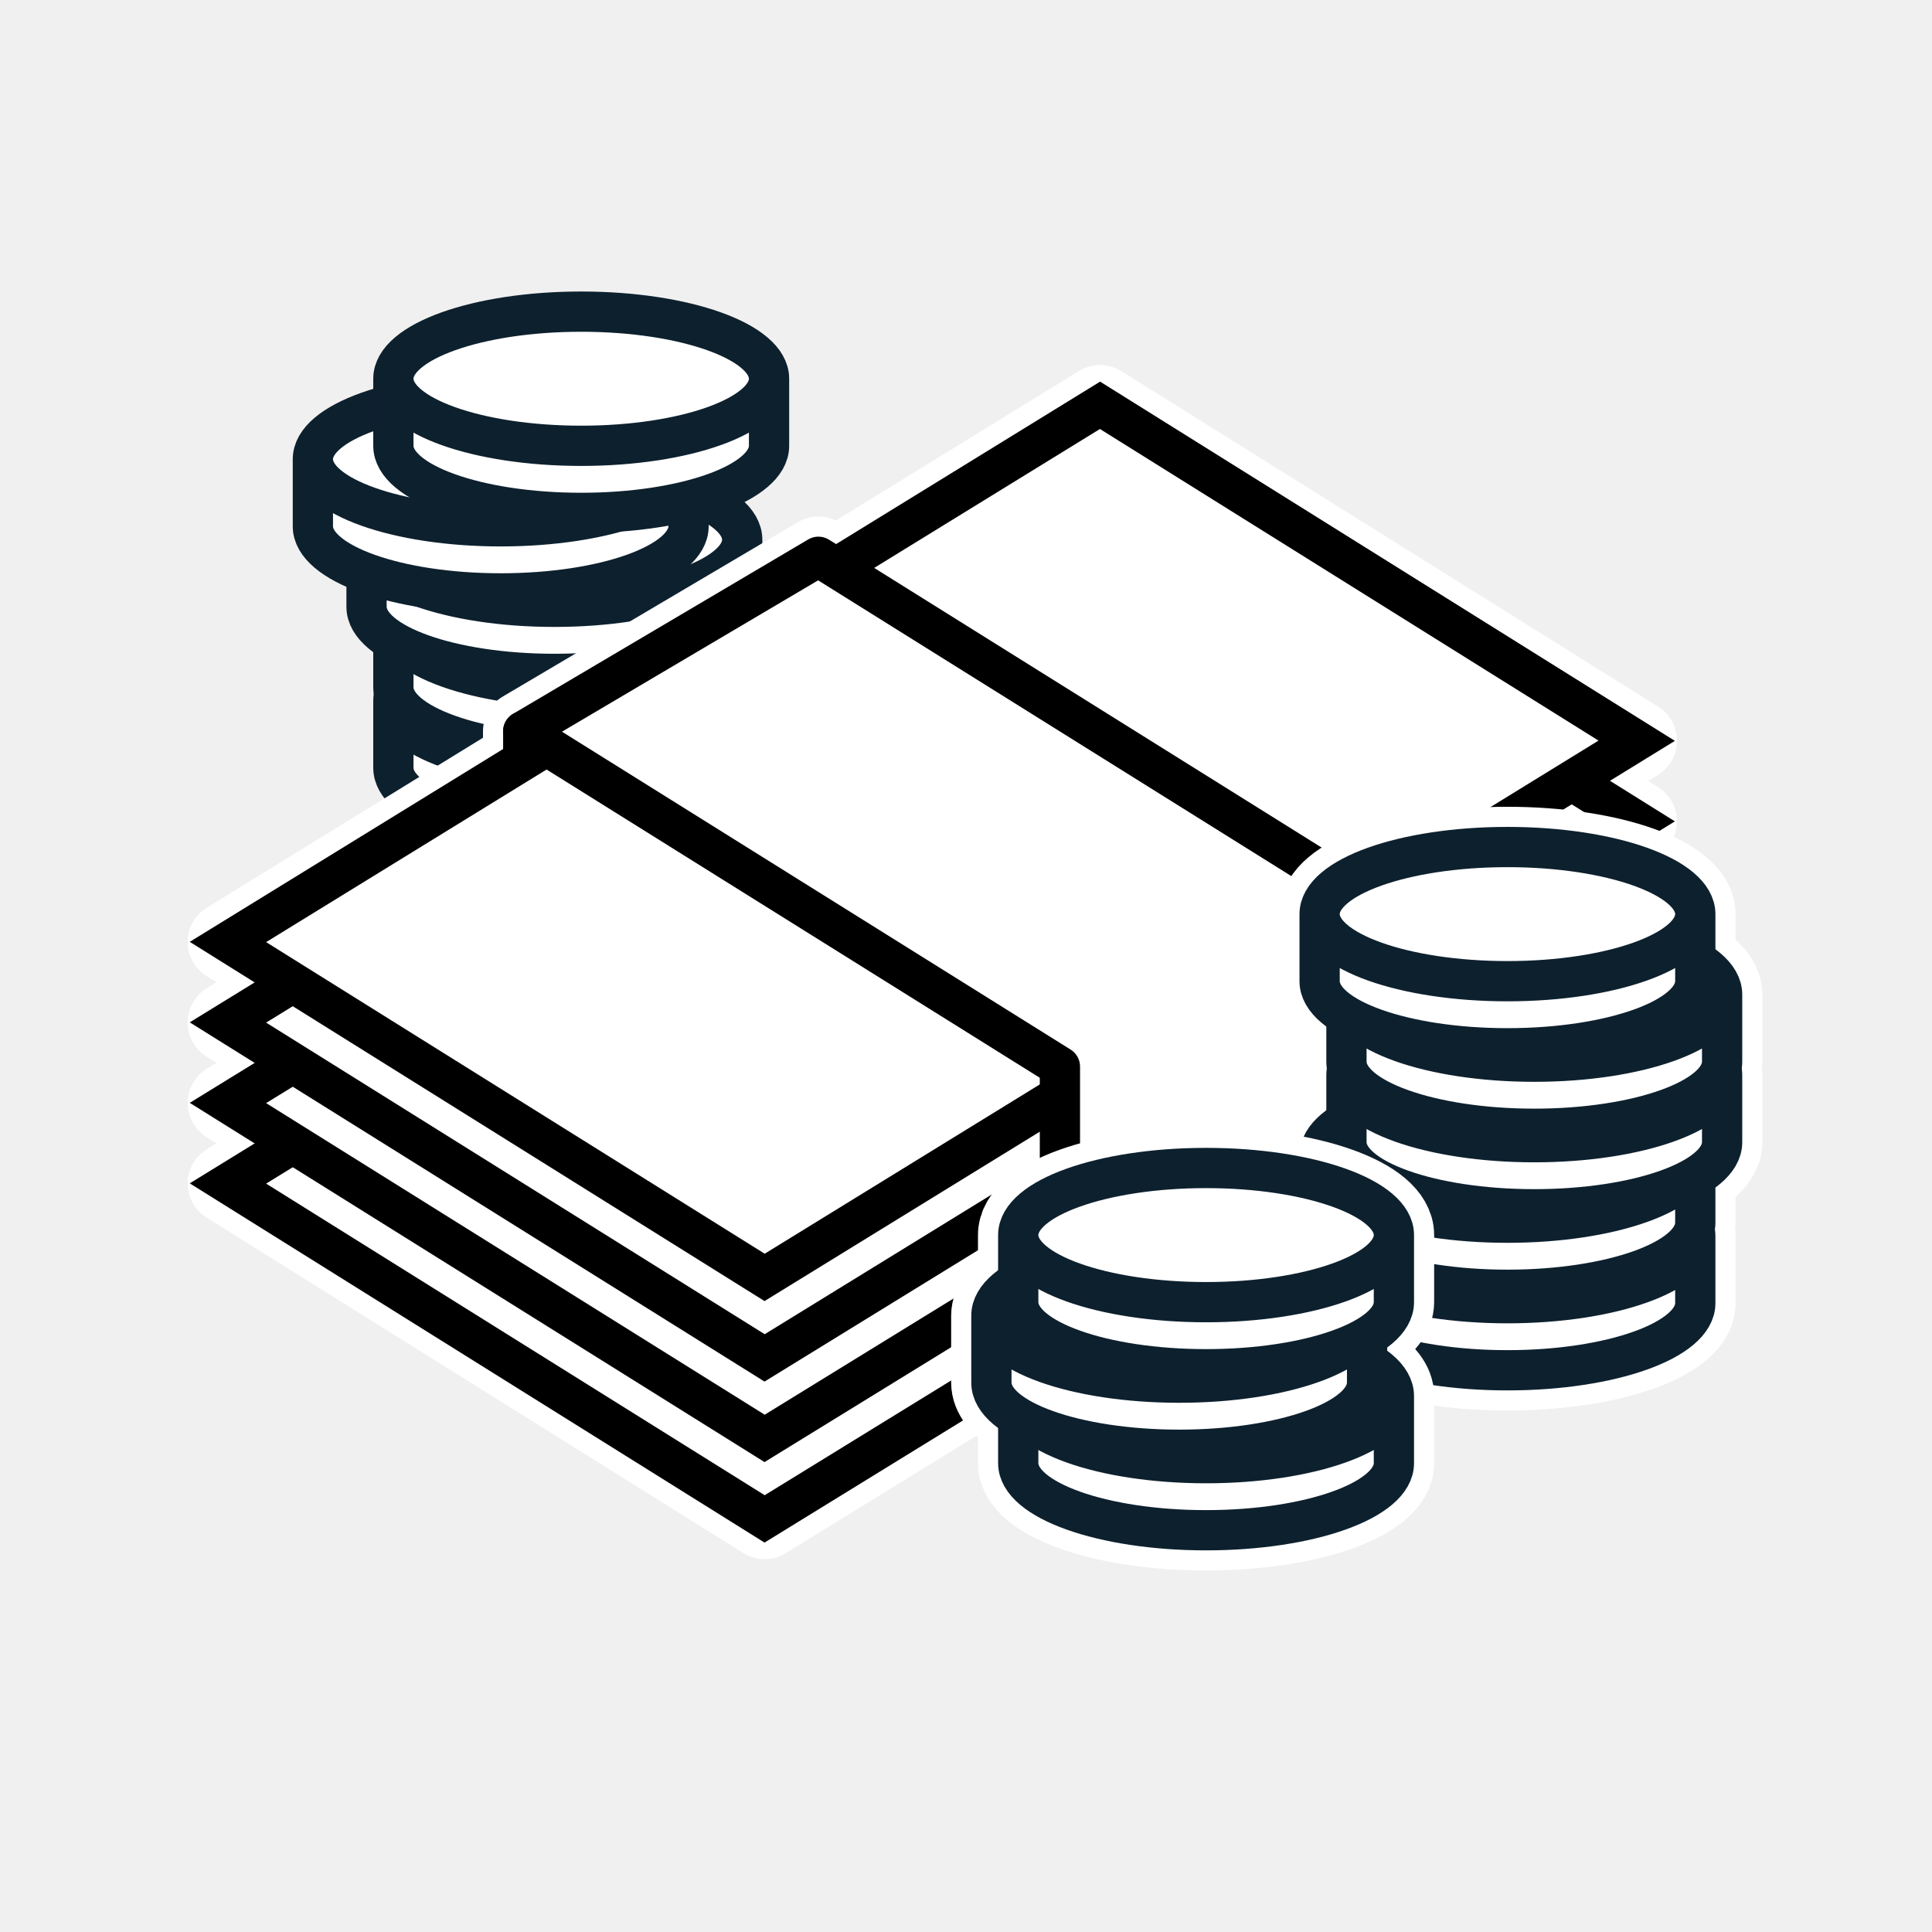
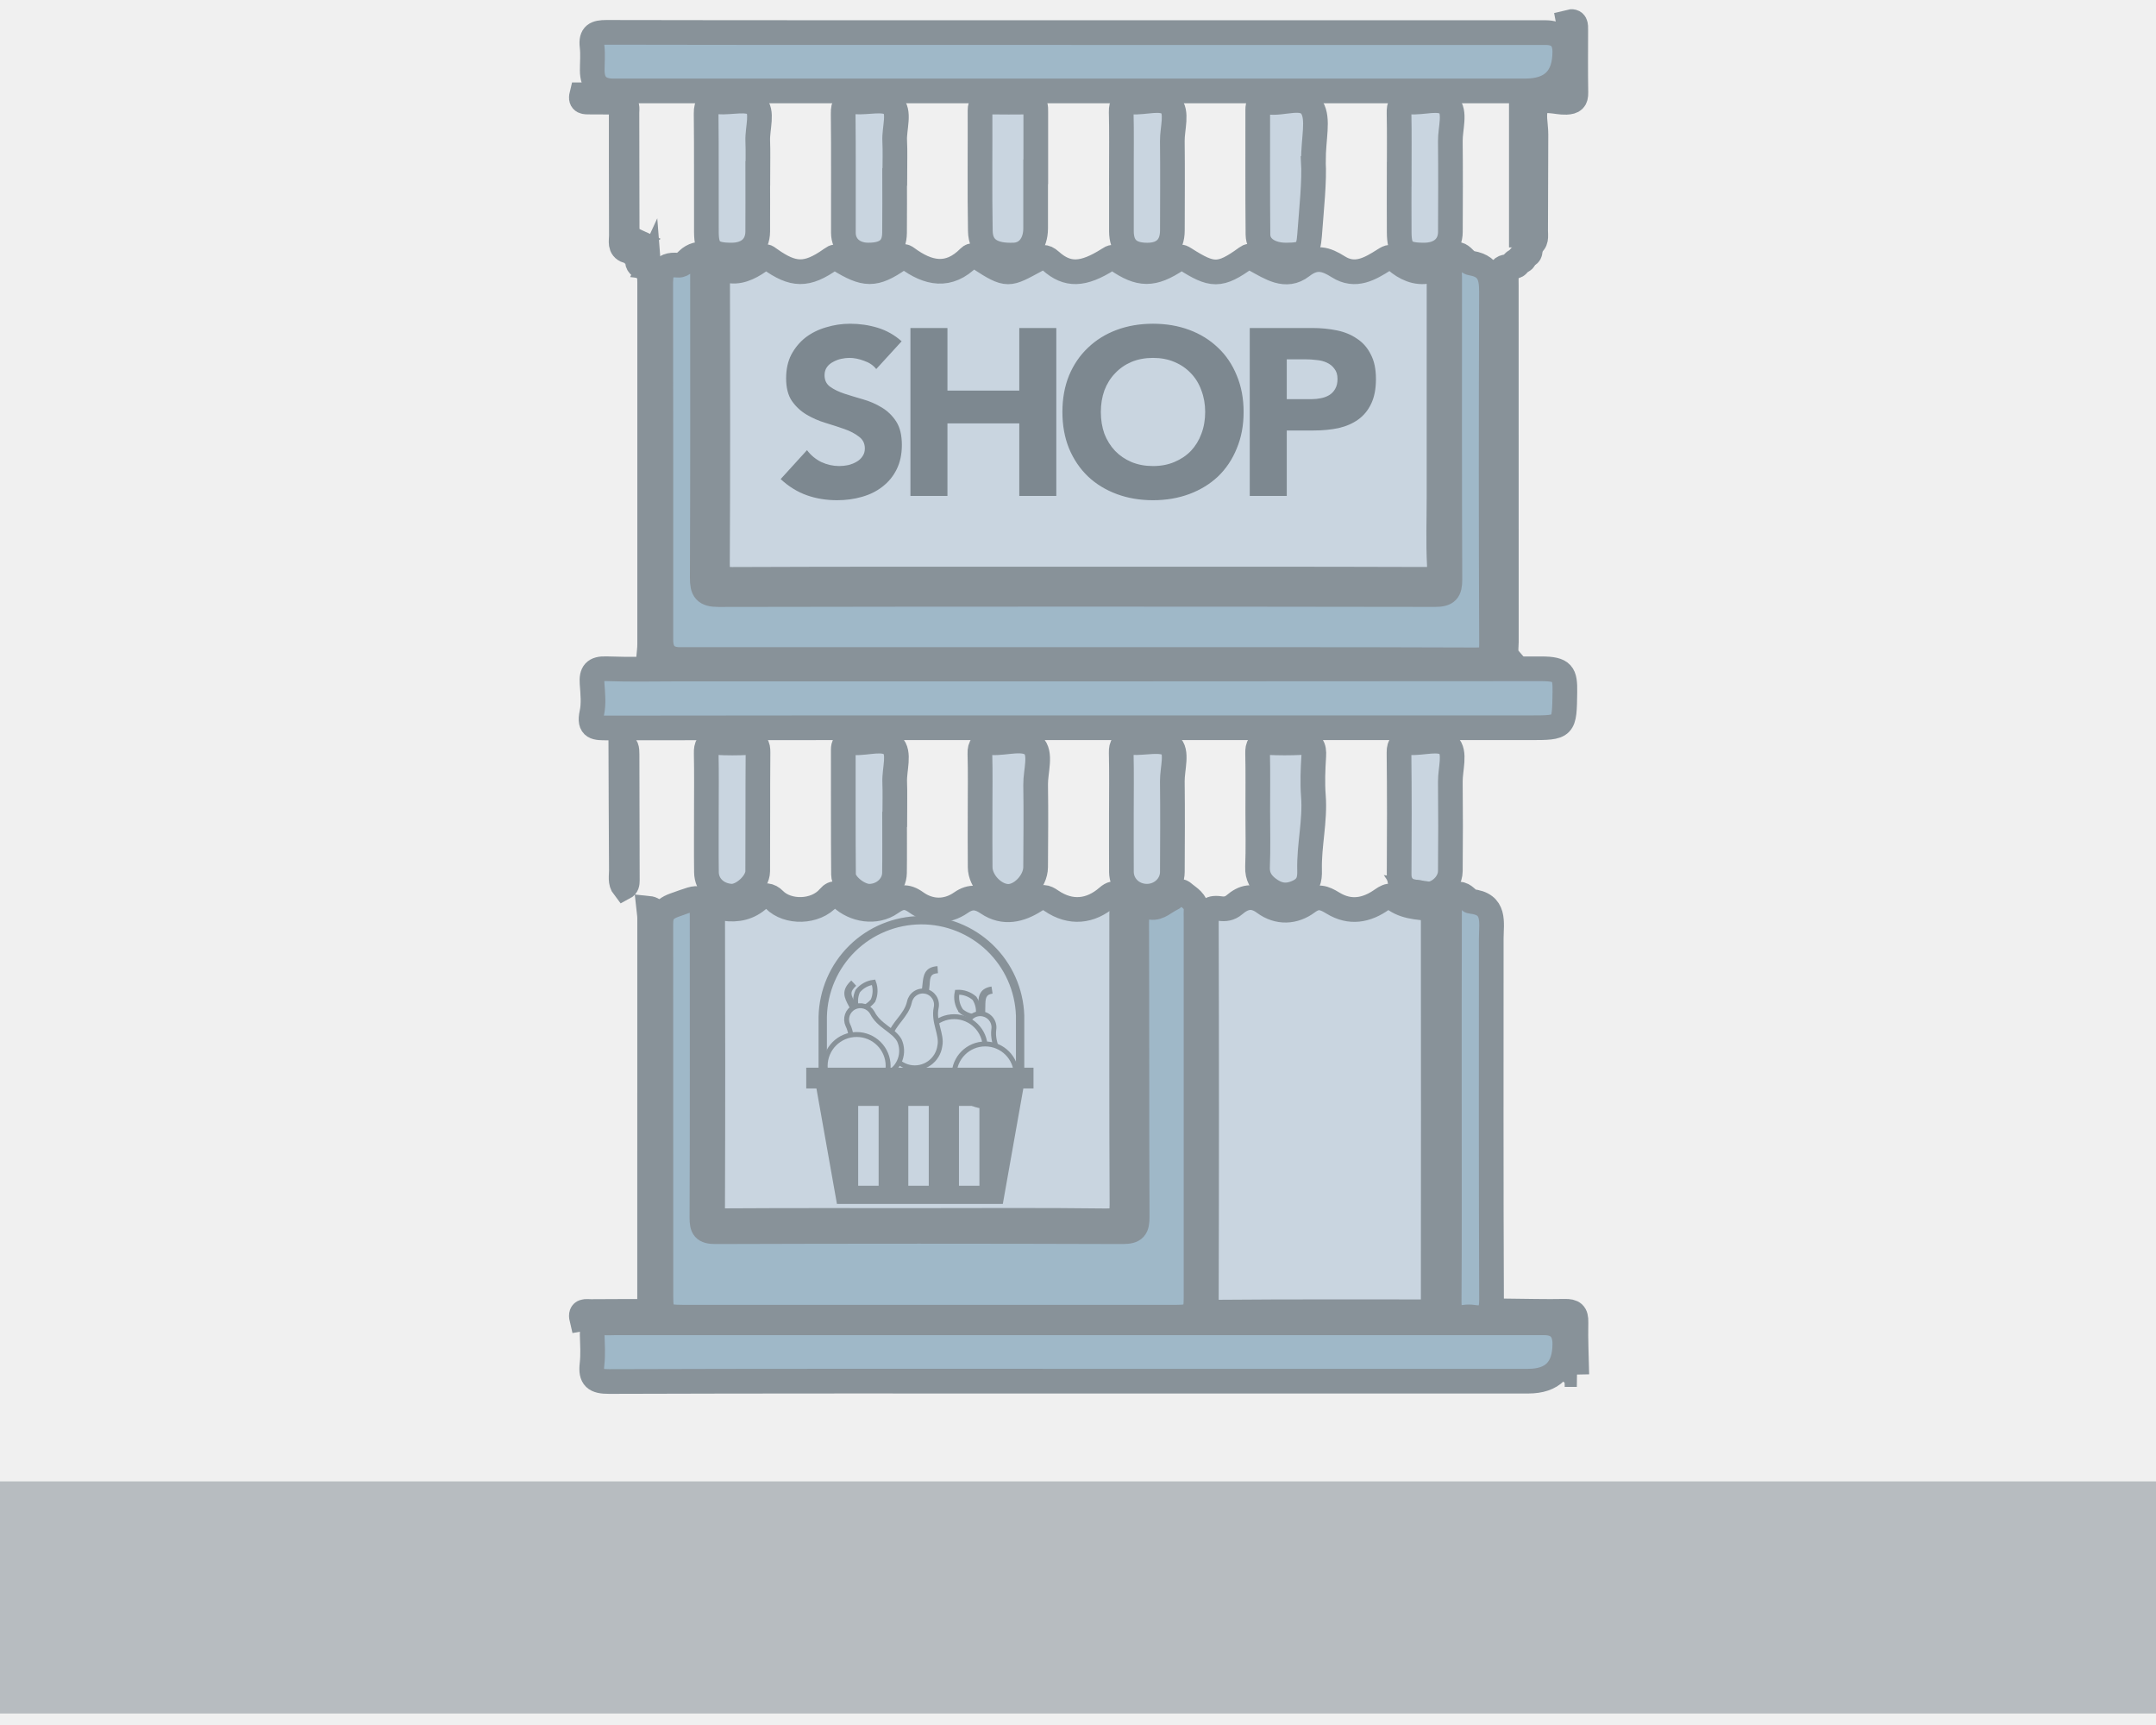
- <svg xmlns="http://www.w3.org/2000/svg" xmlns:xlink="http://www.w3.org/1999/xlink" viewBox="0 0 144 144" version="1.1" id="svg14698">
-   <defs id="coin-and-bill-templates">
-     <path style="fill:#ffffff;stroke:#000000;stroke-width:3px;stroke-linecap:butt;stroke-linejoin:miter;stroke-opacity:1" d="M 4,42 44,67 109,27 69,2 Z" id="bill-template" />
-     <path id="coin-template" style="fill:#ffffff;fill-opacity:1;stroke:#0d202e;stroke-width:3;stroke-linecap:round;stroke-linejoin:round" d="M 30,7 A 14,5 0 0 1 16,12 14,5 0 0 1 2,7 14,5 0 0 1 16,2 14,5 0 0 1 30,7 Z m 0,0 v 5 A 14,5 0 0 1 16,17 14,5 0 0 1 2,12 V 7" />
-   </defs>
-   <g id="coin-stack-3" style="display:inline">
-     <use x="0" y="0" xlink:href="#coin-template" id="use16509" transform="translate(27.31996,45.22776)" />
-     <use x="0" y="0" xlink:href="#coin-template" id="use16511" transform="translate(27.31996,39.22776)" />
-     <use x="0" y="0" xlink:href="#coin-template" id="use16513" transform="translate(25.31996,33.22776)" />
-     <use x="0" y="0" xlink:href="#coin-template" id="use16515" transform="translate(21.31996,27.22776)" />
-     <use x="0" y="0" xlink:href="#coin-template" id="use16517" transform="translate(27.31996,21.22776)" />
-   </g>
-   <g id="bill-stack">
-     <path id="bill-stack-buffer" style="fill:#ffffff;stroke:#ffffff;stroke-width:6;stroke-linecap:round;stroke-linejoin:round;stroke-opacity:1;stroke-dasharray:none" d="M 81.99 30.209 L 62.311 42.318 L 61 41.5 L 39 54.5 L 40.744 55.59 L 40.209 55.92 L 39 54.5 L 39 56.664 L 16.99 70.209 L 21.828 73.232 L 16.99 76.209 L 21.828 79.232 L 16.99 82.209 L 21.828 85.232 L 16.99 88.209 L 56.99 113.209 L 77.52 100.574 L 79 101.5 L 77.975 100.295 L 79 99.664 L 79 101.5 L 101 88.5 L 101 86.127 L 121.99 73.209 L 117.152 70.186 L 121.99 67.209 L 117.152 64.186 L 121.99 61.209 L 117.152 58.186 L 121.99 55.209 L 81.99 30.209 z " />
-     <path style="fill:#ffffff;stroke:#000000;stroke-width:3px;stroke-linecap:round;stroke-linejoin:miter;stroke-opacity:1" d="m 39,54.5 v 22 l 40,25" id="bill-stack-wrapper-back" />
-     <use x="0" y="0" xlink:href="#bill-template" id="use16402" transform="translate(12.9894,46.20957)" />
-     <use x="0" y="0" xlink:href="#bill-template" id="use16404" transform="translate(12.9894,40.20957)" />
-     <use x="0" y="0" xlink:href="#bill-template" id="use16406" transform="translate(12.9894,34.20957)" />
-     <use x="0" y="0" xlink:href="#bill-template" id="use16408" transform="translate(12.9894,28.20957)" />
-     <path style="fill:#ffffff;stroke:#000000;stroke-width:3px;stroke-linecap:butt;stroke-linejoin:round;stroke-opacity:1" d="m 39,54.5 40,25 v 22 l 22,-13 v -22 l -40,-25 z" id="bill-stack-wrapper-front" />
-   </g>
-   <g id="coin-stack-2" style="display:inline">
-     <path id="coin-stack-2-buffer" style="display:inline;fill:#ffffff;fill-opacity:1;stroke:#ffffff;stroke-width:6;stroke-linecap:round;stroke-linejoin:round;stroke-dasharray:none;stroke-opacity:1" d="m 112.357,63.133 a 14,5 0 0 0 -14,5 v 5 a 14,5 0 0 0 2,2.566 v 3.434 a 14,5 0 0 0 0.092,0.5 14,5 0 0 0 -0.092,0.5 v 3.434 a 14,5 0 0 0 -2,2.566 v 5 a 14,5 0 0 0 0.092,0.5 14,5 0 0 0 -0.092,0.5 v 5 a 14,5 0 0 0 14,5 14,5 0 0 0 14,-5 v -5 a 14,5 0 0 0 -0.086,-0.541 14,5 0 0 0 0.086,-0.459 v -3.434 a 14,5 0 0 0 2,-2.566 v -5 a 14,5 0 0 0 -0.086,-0.541 14,5 0 0 0 0.086,-0.459 v -5 a 14,5 0 0 0 -2,-2.574 v -3.426 a 14,5 0 0 0 -14,-5 z" />
-     <use x="0" y="0" xlink:href="#coin-template" id="use16362-3-6" transform="translate(96.35661,85.13252)" />
-     <use x="0" y="0" xlink:href="#coin-template" id="use16462" transform="translate(96.35661,79.13252)" />
-     <use x="0" y="0" xlink:href="#coin-template" id="use16464" transform="translate(98.35661,73.13252)" />
-     <use x="0" y="0" xlink:href="#coin-template" id="use16466" transform="translate(98.35661,67.13252)" />
-     <use x="0" y="0" xlink:href="#coin-template" id="use16477" transform="translate(96.35661,61.13252)" />
-   </g>
-   <g id="coin-stack-1" style="display:inline">
-     <path id="coin-stack-1-buffer" style="display:inline;fill:#ffffff;fill-opacity:1;stroke:#ffffff;stroke-width:6;stroke-linecap:round;stroke-linejoin:round;stroke-dasharray:none;stroke-opacity:1" d="m 89.893,87.055 a 14,5 0 0 0 -14,5 v 3.434 a 14,5 0 0 0 -2,2.566 v 5 a 14,5 0 0 0 2,2.566 v 3.434 a 14,5 0 0 0 14,5 14,5 0 0 0 14,-5 v -5 a 14,5 0 0 0 -2,-2.576 v -1.857 a 14,5 0 0 0 2,-2.566 v -5 a 14,5 0 0 0 -14,-5 z" />
-     <use x="0" y="0" xlink:href="#coin-template" id="use16362-3" transform="translate(73.89337,97.05547)" />
-     <use x="0" y="0" xlink:href="#coin-template" id="use16423" transform="translate(71.89337,91.05547)" />
-     <use x="0" y="0" xlink:href="#coin-template" id="use16425" transform="translate(73.89337,85.05547)" />
+ <svg xmlns="http://www.w3.org/2000/svg" width="100" height="80" viewBox="0 0 100 80" fill="none">
+   <g opacity="0.5">
+     <path opacity="0.5" d="M100 68.703H0L0 79.467H100V68.703Z" fill="#091f2f" />
+     <g opacity="0.9">
+       <path d="M30.086 42.125C30.438 42.161 30.399 42.426 30.399 42.664C30.399 48.552 30.399 54.438 30.397 60.325C30.397 60.529 30.471 60.792 30.13 60.816C30.131 54.737 30.133 48.657 30.132 42.579C30.132 42.427 30.102 42.277 30.086 42.125Z" fill="#3c7297" stroke="#091f2f" stroke-width="1.145" />
+       <path d="M69.983 30.534C69.818 30.562 69.665 30.558 69.64 30.346C69.623 30.194 69.623 30.04 69.623 29.885C69.623 24.266 69.62 18.648 69.631 13.028C69.631 12.777 69.438 12.355 69.983 12.368C69.835 12.631 69.865 12.92 69.865 13.204C69.865 18.727 69.864 24.251 69.868 29.774C69.868 30.029 69.793 30.303 69.982 30.533L69.983 30.534Z" fill="#3c7297" stroke="#091f2f" stroke-width="1.145" />
+       <path d="M30.08 12.37C30.537 12.422 30.393 12.78 30.394 13.032C30.403 15.378 30.399 17.725 30.399 20.072C30.399 23.339 30.402 26.607 30.394 29.874C30.394 30.125 30.541 30.485 30.08 30.534C30.099 30.316 30.133 30.1 30.133 29.882C30.136 24.284 30.136 18.687 30.133 13.088C30.133 12.848 30.099 12.608 30.081 12.368L30.08 12.37Z" fill="#3c7297" stroke="#091f2f" stroke-width="1.145" />
+       <path d="M70.974 11.376C70.97 9.255 70.974 7.132 70.955 5.011C70.951 4.573 71.135 4.459 71.543 4.451C72.815 4.426 72.827 4.412 72.81 3.112C72.801 2.415 72.89 1.713 72.751 1.021C73.109 0.926 73.087 1.173 73.087 1.398C73.087 2.361 73.075 3.325 73.093 4.288C73.1 4.63 72.983 4.729 72.644 4.745C72.182 4.767 71.562 4.494 71.298 4.887C71.084 5.206 71.243 5.778 71.24 6.237C71.235 7.726 71.234 9.214 71.226 10.703C71.226 10.954 71.296 11.242 70.975 11.376H70.974Z" fill="#3c7297" stroke="#091f2f" stroke-width="1.145" />
+       <path d="M28.815 4.739C29.15 4.771 29.079 5.029 29.079 5.234C29.085 7.37 29.087 9.504 29.09 11.64C28.717 11.505 28.823 11.179 28.821 10.915C28.812 8.856 28.816 6.797 28.815 4.739Z" fill="#3c7297" stroke="#091f2f" stroke-width="1.145" />
+       <path d="M28.796 34.468C29.078 34.532 29.084 34.746 29.084 34.978C29.085 36.931 29.092 38.882 29.097 40.834C29.097 40.97 29.081 41.096 28.943 41.168C28.747 40.918 28.824 40.624 28.821 40.35C28.807 38.389 28.803 36.429 28.795 34.469L28.796 34.468Z" fill="#3c7297" stroke="#091f2f" stroke-width="1.145" />
+       <path d="M73.137 63.748C72.827 63.74 72.814 63.525 72.815 63.293C72.818 62.792 72.785 62.288 72.823 61.791C72.864 61.264 72.71 61.035 72.142 61.082C71.581 61.13 71.011 61.093 70.445 61.093C70.206 61.093 69.947 61.13 69.887 60.796C70.782 60.805 71.679 60.833 72.575 60.814C72.969 60.806 73.108 60.911 73.097 61.325C73.078 62.132 73.12 62.94 73.136 63.748H73.137Z" fill="#3c7297" stroke="#091f2f" stroke-width="1.145" />
+       <path d="M30.129 60.817C30.1 61.211 29.795 61.077 29.584 61.089C28.719 61.139 27.847 61.007 26.984 61.163C26.884 60.743 27.195 60.827 27.413 60.825C28.318 60.817 29.224 60.819 30.129 60.817Z" fill="#3c7297" stroke="#091f2f" stroke-width="1.145" />
+       <path d="M26.984 4.396C27.434 4.518 27.894 4.427 28.348 4.46C28.547 4.474 28.819 4.379 28.814 4.739C28.331 4.737 27.849 4.734 27.367 4.733C27.141 4.733 26.896 4.754 26.983 4.396H26.984Z" fill="#3c7297" stroke="#091f2f" stroke-width="1.145" />
+       <path d="M70.115 12.368C70.167 12.207 70.219 12.046 70.446 12.107C70.449 12.338 70.291 12.363 70.115 12.368Z" fill="#3c7297" stroke="#091f2f" stroke-width="1.145" />
+       <path d="M29.555 12.106C29.762 12.081 29.862 12.215 29.95 12.368C29.732 12.412 29.592 12.338 29.555 12.106Z" fill="#3c7297" stroke="#091f2f" stroke-width="1.145" />
+       <path d="M70.448 12.105C70.439 11.918 70.526 11.83 70.714 11.848C70.737 12.049 70.651 12.14 70.448 12.105Z" fill="#3c7297" stroke="#091f2f" stroke-width="1.145" />
+       <path d="M70.716 11.844C70.673 11.634 70.829 11.575 70.972 11.508C70.987 11.695 70.972 11.863 70.716 11.844Z" fill="#3c7297" stroke="#091f2f" stroke-width="1.145" />
+       <path d="M50.008 26.856C44.656 26.856 39.306 26.847 33.955 26.87C33.403 26.872 33.275 26.727 33.277 26.184C33.301 21.861 33.294 17.538 33.285 13.214C33.285 12.761 33.293 12.502 33.905 12.569C34.426 12.626 34.938 12.328 35.362 12.006C35.54 11.871 35.505 11.866 35.71 12.012C36.789 12.78 37.416 12.814 38.547 12.01C38.768 11.853 38.723 11.92 38.892 12.024C40.113 12.776 40.568 12.812 41.73 11.999C41.889 11.888 41.915 11.849 42.076 11.967C43.039 12.678 44.002 12.901 44.954 11.931C45.08 11.803 45.235 11.854 45.408 11.967C46.756 12.85 46.768 12.758 48.052 12.069C48.322 11.924 48.455 11.853 48.73 12.098C49.505 12.793 50.227 12.771 51.401 12.028C51.611 11.896 51.599 11.903 51.802 12.043C52.86 12.771 53.474 12.789 54.601 12.037C54.757 11.933 54.718 11.849 54.952 11.998C56.214 12.801 56.571 12.847 57.809 11.945C58.065 11.758 58.099 11.979 58.219 12.044C58.909 12.415 59.639 12.934 60.385 12.353C61.024 11.854 61.504 12.014 62.074 12.374C62.864 12.874 63.55 12.461 64.204 12.047C64.433 11.903 64.509 11.871 64.745 12.078C65.158 12.441 65.692 12.696 66.263 12.573C66.817 12.454 66.746 12.773 66.746 13.104C66.744 16.418 66.745 19.732 66.745 23.045C66.745 24.099 66.705 25.155 66.761 26.205C66.791 26.788 66.581 26.87 66.063 26.867C60.713 26.849 55.361 26.855 50.011 26.855L50.008 26.856Z" fill="#98b3cb" stroke="#091f2f" stroke-width="1.145" />
+       <path d="M42.532 56.602C39.571 56.602 36.608 56.593 33.646 56.612C33.191 56.615 33.051 56.498 33.053 56.031C33.07 51.573 33.067 47.117 33.055 42.66C33.055 42.248 33.125 42.064 33.59 42.132C34.19 42.221 34.749 42.107 35.224 41.664C35.43 41.471 35.703 41.507 35.915 41.725C36.527 42.35 37.825 42.34 38.448 41.614C38.706 41.313 38.853 41.482 39.015 41.634C39.619 42.202 40.621 42.379 41.332 41.876C41.731 41.594 42.032 41.518 42.492 41.847C43.135 42.309 43.907 42.326 44.573 41.862C45.033 41.54 45.402 41.614 45.805 41.888C46.566 42.404 47.334 42.196 48 41.77C48.339 41.552 48.483 41.58 48.765 41.774C49.658 42.384 50.583 42.285 51.366 41.601C51.774 41.245 51.878 41.597 51.986 41.833C52.063 41.999 52.026 42.221 52.026 42.417C52.027 46.896 52.017 51.376 52.039 55.854C52.042 56.44 51.906 56.626 51.286 56.618C48.368 56.581 45.45 56.602 42.532 56.602Z" fill="#98b3cb" stroke="#091f2f" stroke-width="1.145" />
+       <path d="M66.418 60.836C63.129 60.836 59.839 60.824 56.551 60.852C56.039 60.855 55.952 60.701 55.953 60.229C55.97 54.414 55.97 48.601 55.953 42.786C55.952 42.294 56.045 42.058 56.586 42.136C56.811 42.169 57.038 42.146 57.252 41.962C57.672 41.602 58.106 41.476 58.64 41.873C59.279 42.346 60.033 42.311 60.651 41.848C61.114 41.501 61.434 41.644 61.822 41.881C62.621 42.371 63.389 42.224 64.109 41.71C64.244 41.613 64.443 41.513 64.504 41.569C65.055 42.067 65.738 42.084 66.414 42.14C66.438 42.332 66.481 42.525 66.481 42.719C66.485 48.588 66.485 54.455 66.481 60.324C66.481 60.494 66.438 60.664 66.414 60.836H66.418Z" fill="#98b3cb" stroke="#091f2f" stroke-width="1.145" />
+       <path d="M49.968 30.587C43.825 30.587 37.683 30.587 31.54 30.587C30.949 30.587 30.654 30.287 30.653 29.688C30.653 24.221 30.657 18.756 30.646 13.29C30.646 12.708 30.64 12.221 31.443 12.299C31.708 12.324 31.861 12.03 32.083 11.907C32.405 11.728 32.579 11.77 32.58 12.17C32.58 12.367 32.584 12.565 32.584 12.762C32.584 17.438 32.593 22.113 32.572 26.79C32.57 27.373 32.695 27.577 33.326 27.576C44.404 27.556 55.483 27.557 66.561 27.574C67.12 27.574 67.252 27.408 67.25 26.871C67.23 22.195 67.238 17.52 67.239 12.844C67.239 12.646 67.188 12.422 67.263 12.258C67.38 12.003 67.483 11.527 67.922 11.999C68.008 12.092 68.132 12.185 68.252 12.205C69.218 12.367 69.18 13.053 69.177 13.805C69.157 19.161 69.157 24.518 69.181 29.874C69.183 30.447 69.052 30.604 68.462 30.602C62.298 30.578 56.133 30.587 49.968 30.587Z" fill="#3c7297" stroke="#091f2f" stroke-width="1.145" />
+       <path d="M43.036 61.086C39.241 61.086 35.447 61.086 31.652 61.086C30.764 61.086 30.655 60.977 30.655 60.117C30.655 54.433 30.656 48.748 30.651 43.064C30.651 42.56 30.616 42.209 31.298 41.97C32.6 41.514 32.566 41.416 32.566 42.832C32.566 47.375 32.574 51.918 32.556 56.462C32.554 56.956 32.648 57.123 33.187 57.122C39.482 57.101 45.777 57.101 52.073 57.122C52.638 57.123 52.747 56.953 52.745 56.424C52.724 51.881 52.739 47.338 52.722 42.795C52.721 42.288 52.79 41.998 53.385 42.081C53.764 42.134 54.031 41.822 54.35 41.681C54.543 41.597 54.627 41.172 54.901 41.415C55.14 41.626 55.504 41.789 55.475 42.213C55.467 42.322 55.475 42.432 55.475 42.543C55.475 48.425 55.475 54.307 55.475 60.189C55.475 60.955 55.347 61.086 54.553 61.087C50.715 61.091 46.876 61.088 43.037 61.088L43.036 61.086Z" fill="#3c7297" stroke="#091f2f" stroke-width="1.145" />
+       <path d="M50.039 1.512C57.255 1.512 64.471 1.512 71.686 1.512C72.28 1.512 72.577 1.807 72.578 2.397C72.58 3.61 71.969 4.217 70.746 4.216C56.643 4.216 42.541 4.216 28.439 4.216C27.793 4.216 27.47 3.898 27.469 3.263C27.469 2.89 27.505 2.513 27.461 2.145C27.398 1.6 27.634 1.5 28.129 1.501C35.431 1.516 42.735 1.51 50.038 1.51L50.039 1.512Z" fill="#3c7297" stroke="#091f2f" stroke-width="1.145" />
+       <path d="M49.956 64.054C42.719 64.054 35.482 64.045 28.244 64.07C27.603 64.072 27.385 63.905 27.459 63.27C27.512 62.815 27.48 62.35 27.467 61.889C27.455 61.509 27.588 61.306 28 61.346C28.174 61.363 28.351 61.348 28.526 61.348C42.89 61.348 57.255 61.348 71.62 61.348C72.259 61.348 72.579 61.675 72.579 62.328C72.579 63.479 72.012 64.054 70.878 64.054H49.957H49.956Z" fill="#3c7297" stroke="#091f2f" stroke-width="1.145" />
+       <path d="M49.882 33.751C42.643 33.751 35.403 33.747 28.164 33.76C27.647 33.76 27.297 33.777 27.45 33.072C27.547 32.631 27.494 32.152 27.461 31.693C27.425 31.193 27.578 30.995 28.116 31.014C29.234 31.055 30.354 31.027 31.472 31.027C44.81 31.027 58.148 31.031 71.485 31.017C72.501 31.017 72.593 31.247 72.582 32.09C72.558 33.751 72.576 33.751 70.941 33.751C63.92 33.751 56.901 33.751 49.881 33.751H49.882Z" fill="#3c7297" stroke="#091f2f" stroke-width="1.145" />
+       <path d="M67.225 51.224C67.225 48.218 67.221 45.211 67.232 42.205C67.232 41.975 67.109 41.706 67.46 41.529C67.796 41.361 67.928 41.576 68.122 41.725C68.155 41.75 68.184 41.799 68.218 41.801C69.388 41.911 69.167 42.783 69.167 43.532C69.167 49.105 69.156 54.68 69.181 60.253C69.184 60.926 68.986 61.19 68.324 61.087C68.196 61.067 68.059 61.068 67.93 61.087C67.369 61.167 67.212 60.91 67.216 60.375C67.234 57.325 67.225 54.274 67.225 51.224Z" fill="#3c7297" stroke="#091f2f" stroke-width="1.145" />
+       <path d="M48.035 7.968C48.035 8.846 48.038 9.723 48.035 10.6C48.031 11.314 47.635 11.8 47.044 11.827C46.031 11.874 45.485 11.527 45.47 10.712C45.437 8.848 45.464 6.984 45.456 5.119C45.456 4.83 45.582 4.73 45.849 4.732C46.462 4.736 47.077 4.746 47.69 4.73C48.064 4.719 48.044 4.955 48.042 5.205C48.04 6.125 48.042 7.048 48.042 7.968C48.04 7.968 48.038 7.968 48.036 7.968H48.035Z" fill="#98b3cb" stroke="#091f2f" stroke-width="1.145" />
+       <path d="M60.916 7.474C60.973 8.396 60.833 9.653 60.741 10.913C60.684 11.686 60.515 11.826 59.658 11.829C58.903 11.831 58.353 11.466 58.347 10.88C58.327 8.949 58.341 7.018 58.337 5.087C58.337 4.849 58.402 4.704 58.67 4.732C58.713 4.736 58.758 4.725 58.802 4.732C59.502 4.852 60.465 4.351 60.853 4.994C61.172 5.526 60.918 6.403 60.918 7.472L60.916 7.474Z" fill="#98b3cb" stroke="#091f2f" stroke-width="1.145" />
+       <path d="M45.458 37.588C45.458 36.709 45.475 35.832 45.45 34.955C45.439 34.579 45.578 34.429 45.935 34.444C45.958 34.444 45.979 34.444 46.001 34.444C46.656 34.479 47.485 34.178 47.914 34.565C48.322 34.931 48.025 35.768 48.035 36.397C48.055 37.67 48.041 38.943 48.034 40.216C48.03 40.896 47.34 41.603 46.725 41.571C46.101 41.536 45.468 40.873 45.462 40.224C45.452 39.346 45.459 38.468 45.459 37.589L45.458 37.588Z" fill="#98b3cb" stroke="#091f2f" stroke-width="1.145" />
+       <path d="M58.338 37.642C58.338 36.742 58.351 35.842 58.331 34.943C58.323 34.592 58.404 34.419 58.794 34.437C59.319 34.462 59.848 34.464 60.373 34.437C60.855 34.413 60.963 34.633 60.935 35.069C60.897 35.681 60.871 36.3 60.918 36.911C61.008 38.072 60.71 39.206 60.741 40.361C60.753 40.774 60.69 41.123 60.227 41.349C59.678 41.617 59.235 41.522 58.8 41.181C58.492 40.938 58.31 40.644 58.327 40.209C58.362 39.354 58.338 38.498 58.338 37.642Z" fill="#98b3cb" stroke="#091f2f" stroke-width="1.145" />
+       <path d="M35.146 8.044C35.146 8.942 35.152 9.839 35.145 10.737C35.14 11.422 34.678 11.829 33.929 11.829C33.026 11.829 32.769 11.611 32.764 10.775C32.755 8.937 32.773 7.096 32.752 5.258C32.747 4.816 32.903 4.696 33.318 4.726C33.902 4.77 34.669 4.548 35.026 4.842C35.407 5.155 35.124 5.95 35.146 6.533C35.166 7.036 35.15 7.54 35.15 8.044H35.146Z" fill="#98b3cb" stroke="#091f2f" stroke-width="1.145" />
+       <path d="M64.898 8.079C64.898 7.137 64.91 6.194 64.891 5.254C64.883 4.882 64.954 4.682 65.39 4.726C65.994 4.787 66.772 4.485 67.161 4.842C67.527 5.177 67.263 5.959 67.27 6.545C67.284 7.947 67.278 9.349 67.272 10.752C67.27 11.421 66.797 11.829 66.049 11.829C65.131 11.829 64.904 11.628 64.898 10.774C64.891 9.876 64.897 8.977 64.897 8.079H64.898Z" fill="#98b3cb" stroke="#091f2f" stroke-width="1.145" />
+       <path d="M41.494 8.04C41.494 8.961 41.502 9.881 41.491 10.801C41.483 11.513 41.084 11.836 40.257 11.828C39.586 11.823 39.121 11.408 39.118 10.793C39.113 8.953 39.129 7.111 39.108 5.271C39.102 4.849 39.214 4.689 39.652 4.724C40.237 4.771 40.995 4.547 41.366 4.838C41.766 5.152 41.469 5.945 41.498 6.527C41.523 7.029 41.503 7.535 41.503 8.039C41.501 8.039 41.498 8.039 41.495 8.039L41.494 8.04Z" fill="#98b3cb" stroke="#091f2f" stroke-width="1.145" />
+       <path d="M52.012 8.026C52.012 7.084 52.028 6.141 52.004 5.199C51.995 4.821 52.119 4.697 52.49 4.729C53.095 4.779 53.872 4.486 54.264 4.843C54.632 5.176 54.368 5.96 54.375 6.544C54.391 7.925 54.38 9.305 54.377 10.686C54.376 11.428 53.966 11.83 53.217 11.831C52.408 11.833 52.016 11.475 52.014 10.722C52.011 9.824 52.014 8.925 52.014 8.026H52.012Z" fill="#98b3cb" stroke="#091f2f" stroke-width="1.145" />
+       <path d="M52.012 37.741C52.012 36.801 52.027 35.859 52.005 34.918C51.995 34.552 52.099 34.413 52.479 34.437C53.086 34.475 53.863 34.251 54.259 34.549C54.639 34.834 54.368 35.654 54.375 36.239C54.392 37.64 54.383 39.041 54.376 40.44C54.374 41.069 53.834 41.569 53.186 41.564C52.533 41.559 52.018 41.067 52.014 40.432C52.008 39.535 52.014 38.638 52.012 37.74V37.741Z" fill="#98b3cb" stroke="#091f2f" stroke-width="1.145" />
+       <path d="M65.376 41.335C65.063 41.167 64.893 40.937 64.895 40.553C64.907 38.669 64.91 36.785 64.889 34.901C64.885 34.506 65.037 34.415 65.387 34.44C65.994 34.483 66.772 34.197 67.162 34.549C67.527 34.879 67.263 35.668 67.27 36.254C67.284 37.633 67.283 39.013 67.27 40.394C67.263 41.133 66.395 41.708 65.788 41.394C65.65 41.374 65.513 41.355 65.376 41.336V41.335Z" fill="#98b3cb" stroke="#091f2f" stroke-width="1.145" />
+       <path d="M41.492 37.783C41.492 38.682 41.501 39.583 41.489 40.483C41.481 41.081 40.953 41.558 40.327 41.565C39.84 41.57 39.128 41.017 39.124 40.565C39.107 38.632 39.117 36.701 39.113 34.769C39.113 34.555 39.178 34.434 39.41 34.448C39.476 34.452 39.542 34.441 39.608 34.445C40.215 34.481 40.989 34.191 41.385 34.559C41.755 34.904 41.476 35.681 41.498 36.267C41.517 36.771 41.502 37.276 41.502 37.781C41.5 37.781 41.496 37.781 41.493 37.781L41.492 37.783Z" fill="#98b3cb" stroke="#091f2f" stroke-width="1.145" />
+       <path d="M32.763 37.694C32.763 36.775 32.775 35.855 32.756 34.936C32.75 34.588 32.822 34.411 33.219 34.436C33.721 34.468 34.226 34.465 34.727 34.437C35.087 34.417 35.161 34.568 35.158 34.895C35.144 36.734 35.154 38.571 35.144 40.41C35.141 40.95 34.418 41.597 33.9 41.562C33.255 41.518 32.773 41.061 32.767 40.45C32.755 39.53 32.764 38.611 32.763 37.691V37.694Z" fill="#98b3cb" stroke="#091f2f" stroke-width="1.145" />
+       <path d="M66.418 60.835C66.442 60.665 66.485 60.495 66.485 60.324C66.489 54.455 66.489 48.587 66.485 42.718C66.485 42.526 66.442 42.333 66.418 42.139C66.584 42.125 66.733 42.147 66.753 42.352C66.767 42.503 66.767 42.658 66.767 42.811C66.767 48.595 66.77 54.38 66.76 60.164C66.76 60.412 66.967 60.837 66.418 60.835Z" fill="#3c7297" stroke="#091f2f" stroke-width="1.145" />
+       <path d="M70.641 4.873V10.903C70.616 10.903 70.59 10.903 70.564 10.903V4.873C70.59 4.873 70.616 4.873 70.641 4.873Z" fill="#3c7297" stroke="#091f2f" stroke-width="1.145" />
+       <path d="M65.377 41.335C65.514 41.355 65.653 41.373 65.79 41.393C65.593 41.795 65.493 41.508 65.377 41.335Z" fill="#3c7297" stroke="#091f2f" stroke-width="1.145" />
+       <path d="M29.469 11.207L29.465 11.162L29.506 11.181L29.469 11.207Z" fill="#3c7297" stroke="#091f2f" stroke-width="1.145" />
+       <path d="M44.556 46.866C44.665 46.964 44.791 47.04 44.929 47.088C45.067 47.137 45.213 47.158 45.358 47.15C45.389 47.005 45.391 46.855 45.364 46.709C45.337 46.563 45.281 46.424 45.2 46.3C44.978 46.105 44.69 46.004 44.395 46.017C44.364 46.16 44.363 46.308 44.391 46.452C44.419 46.596 44.475 46.733 44.556 46.855V46.866Z" fill="#98b3cb" stroke="#091f2f" stroke-width="0.228" />
+       <path d="M46.094 47.75C46.108 47.666 46.105 47.58 46.084 47.497C46.064 47.414 46.027 47.336 45.976 47.267C45.925 47.199 45.861 47.142 45.787 47.099C45.714 47.056 45.632 47.028 45.547 47.017C45.463 47.006 45.377 47.012 45.294 47.035C45.212 47.058 45.136 47.098 45.069 47.151C45.002 47.204 44.947 47.27 44.907 47.346C44.866 47.421 44.841 47.503 44.833 47.588C44.748 48.246 44.152 48.669 44.097 49.221C44.074 49.521 44.167 49.818 44.357 50.052C44.547 50.285 44.82 50.436 45.118 50.475C45.416 50.513 45.718 50.435 45.961 50.257C46.203 50.079 46.368 49.815 46.422 49.519C46.477 48.967 46.006 48.43 46.094 47.75Z" fill="#98b3cb" stroke="#091f2f" stroke-width="0.228" />
+       <path d="M45.679 47.131L45.348 47.091C45.362 46.961 45.37 46.831 45.37 46.701C45.37 46.3 45.37 45.844 45.988 45.752L46.039 46.079C45.723 46.127 45.704 46.278 45.701 46.705C45.702 46.847 45.695 46.99 45.679 47.131Z" fill="#091f2f" />
+       <path d="M44.254 50.034C45.051 50.034 45.696 49.389 45.696 48.592C45.696 47.796 45.051 47.15 44.254 47.15C43.458 47.15 42.812 47.796 42.812 48.592C42.812 49.389 43.458 50.034 44.254 50.034Z" fill="#98b3cb" stroke="#091f2f" stroke-width="0.228" />
+       <path d="M42.735 50.792C43.531 50.792 44.177 50.146 44.177 49.35C44.177 48.554 43.531 47.908 42.735 47.908C41.938 47.908 41.293 48.554 41.293 49.35C41.293 50.146 41.938 50.792 42.735 50.792Z" fill="#98b3cb" />
+       <path d="M45.696 51.299C46.492 51.299 47.138 50.653 47.138 49.857C47.138 49.061 46.492 48.415 45.696 48.415C44.9 48.415 44.254 49.061 44.254 49.857C44.254 50.653 44.9 51.299 45.696 51.299Z" fill="#98b3cb" stroke="#091f2f" stroke-width="0.228" />
+       <path d="M43.423 46.727C43.44 46.646 43.441 46.562 43.426 46.48C43.411 46.398 43.38 46.32 43.335 46.25C43.289 46.18 43.231 46.12 43.162 46.073C43.094 46.026 43.017 45.992 42.935 45.975C42.854 45.958 42.77 45.956 42.688 45.971C42.606 45.986 42.528 46.018 42.458 46.063C42.388 46.108 42.328 46.167 42.281 46.235C42.234 46.304 42.2 46.381 42.183 46.462C42.043 47.113 41.414 47.485 41.3 48.029C41.256 48.184 41.245 48.346 41.266 48.506C41.288 48.666 41.342 48.819 41.425 48.957C41.509 49.095 41.62 49.214 41.751 49.307C41.883 49.4 42.032 49.465 42.19 49.498C42.347 49.531 42.51 49.531 42.668 49.498C42.825 49.465 42.975 49.401 43.106 49.308C43.238 49.215 43.349 49.096 43.432 48.958C43.516 48.82 43.57 48.667 43.592 48.507C43.706 47.974 43.279 47.404 43.423 46.727Z" fill="#98b3cb" stroke="#091f2f" stroke-width="0.228" />
+       <path d="M43.064 46.076L42.736 46.009C42.762 45.888 42.779 45.765 42.788 45.642C42.825 45.274 42.865 44.847 43.483 44.807L43.505 45.134C43.181 45.16 43.137 45.274 43.119 45.671C43.108 45.807 43.09 45.942 43.064 46.076Z" fill="#091f2f" />
+       <path d="M39.767 45.965C39.706 46.098 39.673 46.242 39.669 46.388C39.664 46.533 39.689 46.679 39.741 46.815C40.03 46.782 40.295 46.635 40.476 46.407C40.595 46.141 40.609 45.84 40.513 45.565C40.222 45.596 39.954 45.74 39.767 45.965Z" fill="#091f2f" />
+       <path d="M40.492 46.407C40.31 46.635 40.046 46.782 39.756 46.815C39.704 46.679 39.68 46.534 39.684 46.388C39.688 46.242 39.722 46.099 39.782 45.966C39.965 45.739 40.228 45.591 40.518 45.554C40.62 45.831 40.61 46.137 40.492 46.407Z" fill="#98b3cb" stroke="#091f2f" stroke-width="0.228" />
+       <path d="M40.459 46.966C40.378 46.823 40.245 46.716 40.088 46.669C39.931 46.621 39.761 46.636 39.615 46.711C39.469 46.786 39.357 46.914 39.303 47.069C39.249 47.224 39.257 47.394 39.326 47.543C39.627 48.136 39.373 48.82 39.627 49.316C39.776 49.578 40.021 49.773 40.31 49.86C40.599 49.946 40.91 49.918 41.179 49.781C41.448 49.645 41.654 49.41 41.754 49.125C41.854 48.84 41.84 48.528 41.716 48.253C41.455 47.771 40.764 47.58 40.459 46.966Z" fill="#98b3cb" stroke="#091f2f" stroke-width="0.228" />
+       <path d="M39.466 46.841L39.374 46.668C39.164 46.278 38.984 45.932 39.484 45.473L39.712 45.715C39.4 46.01 39.458 46.124 39.668 46.51L39.76 46.687L39.466 46.841Z" fill="#091f2f" />
+       <path d="M39.734 50.898C40.54 50.898 41.194 50.244 41.194 49.438C41.194 48.631 40.54 47.977 39.734 47.977C38.927 47.977 38.273 48.631 38.273 49.438C38.273 50.244 38.927 50.898 39.734 50.898Z" fill="#98b3cb" stroke="#091f2f" stroke-width="0.228" />
+       <path d="M47.936 49.516H37.395V50.479H47.936V49.516Z" fill="#091f2f" />
+       <path d="M37.844 50.347L38.819 55.835H46.513L47.488 50.347H37.844ZM40.753 54.992H39.804V51.288H40.753V54.992ZM43.078 54.992H42.129V51.288H43.078V54.992ZM45.428 54.992H44.479V51.288H45.428V54.992Z" fill="#091f2f" />
+       <path d="M38.16 49.857V47.154C38.187 45.962 38.677 44.827 39.527 43.99C40.377 43.154 41.52 42.683 42.713 42.676C43.905 42.669 45.053 43.128 45.913 43.955C46.772 44.781 47.276 45.91 47.315 47.102V49.857" stroke="#091f2f" stroke-width="0.387" stroke-miterlimit="10" />
+     </g>
+     <path d="M40.642 17.115C40.503 16.939 40.312 16.811 40.07 16.73C39.835 16.642 39.612 16.598 39.399 16.598C39.274 16.598 39.146 16.613 39.014 16.642C38.882 16.671 38.757 16.719 38.64 16.785C38.523 16.844 38.427 16.924 38.354 17.027C38.281 17.13 38.244 17.254 38.244 17.401C38.244 17.636 38.332 17.815 38.508 17.94C38.684 18.065 38.904 18.171 39.168 18.259C39.439 18.347 39.729 18.435 40.037 18.523C40.345 18.611 40.631 18.736 40.895 18.897C41.166 19.058 41.39 19.275 41.566 19.546C41.742 19.817 41.83 20.18 41.83 20.635C41.83 21.068 41.749 21.445 41.588 21.768C41.427 22.091 41.207 22.358 40.928 22.571C40.657 22.784 40.338 22.941 39.971 23.044C39.612 23.147 39.23 23.198 38.827 23.198C38.321 23.198 37.852 23.121 37.419 22.967C36.986 22.813 36.583 22.564 36.209 22.219L37.43 20.877C37.606 21.112 37.826 21.295 38.09 21.427C38.361 21.552 38.64 21.614 38.926 21.614C39.065 21.614 39.205 21.599 39.344 21.57C39.491 21.533 39.619 21.482 39.729 21.416C39.846 21.35 39.938 21.266 40.004 21.163C40.077 21.06 40.114 20.939 40.114 20.8C40.114 20.565 40.022 20.382 39.839 20.25C39.663 20.111 39.439 19.993 39.168 19.898C38.897 19.803 38.603 19.707 38.288 19.612C37.973 19.517 37.679 19.388 37.408 19.227C37.137 19.066 36.909 18.853 36.726 18.589C36.55 18.325 36.462 17.977 36.462 17.544C36.462 17.126 36.543 16.759 36.704 16.444C36.873 16.129 37.093 15.865 37.364 15.652C37.643 15.439 37.962 15.282 38.321 15.179C38.68 15.069 39.051 15.014 39.432 15.014C39.872 15.014 40.297 15.076 40.708 15.201C41.119 15.326 41.489 15.535 41.819 15.828L40.642 17.115ZM42.228 15.212H43.944V18.116H47.277V15.212H48.993V23H47.277V19.634H43.944V23H42.228V15.212ZM49.277 19.106C49.277 18.483 49.38 17.918 49.585 17.412C49.798 16.906 50.091 16.477 50.465 16.125C50.839 15.766 51.283 15.491 51.796 15.3C52.309 15.109 52.87 15.014 53.479 15.014C54.088 15.014 54.649 15.109 55.162 15.3C55.675 15.491 56.119 15.766 56.493 16.125C56.867 16.477 57.157 16.906 57.362 17.412C57.575 17.918 57.681 18.483 57.681 19.106C57.681 19.729 57.575 20.294 57.362 20.8C57.157 21.306 56.867 21.739 56.493 22.098C56.119 22.45 55.675 22.721 55.162 22.912C54.649 23.103 54.088 23.198 53.479 23.198C52.87 23.198 52.309 23.103 51.796 22.912C51.283 22.721 50.839 22.45 50.465 22.098C50.091 21.739 49.798 21.306 49.585 20.8C49.38 20.294 49.277 19.729 49.277 19.106ZM51.059 19.106C51.059 19.473 51.114 19.81 51.224 20.118C51.341 20.419 51.506 20.683 51.719 20.91C51.932 21.13 52.185 21.302 52.478 21.427C52.779 21.552 53.112 21.614 53.479 21.614C53.846 21.614 54.176 21.552 54.469 21.427C54.77 21.302 55.026 21.13 55.239 20.91C55.452 20.683 55.613 20.419 55.723 20.118C55.84 19.81 55.899 19.473 55.899 19.106C55.899 18.747 55.84 18.413 55.723 18.105C55.613 17.797 55.452 17.533 55.239 17.313C55.026 17.086 54.77 16.91 54.469 16.785C54.176 16.66 53.846 16.598 53.479 16.598C53.112 16.598 52.779 16.66 52.478 16.785C52.185 16.91 51.932 17.086 51.719 17.313C51.506 17.533 51.341 17.797 51.224 18.105C51.114 18.413 51.059 18.747 51.059 19.106ZM57.967 15.212H60.86C61.264 15.212 61.645 15.249 62.004 15.322C62.364 15.395 62.675 15.524 62.939 15.707C63.211 15.883 63.423 16.125 63.577 16.433C63.739 16.734 63.819 17.115 63.819 17.577C63.819 18.032 63.746 18.413 63.599 18.721C63.453 19.029 63.251 19.275 62.994 19.458C62.738 19.641 62.433 19.773 62.081 19.854C61.729 19.927 61.348 19.964 60.937 19.964H59.683V23H57.967V15.212ZM59.683 18.512H60.827C60.981 18.512 61.128 18.497 61.267 18.468C61.414 18.439 61.542 18.391 61.652 18.325C61.77 18.252 61.861 18.156 61.927 18.039C62.001 17.914 62.037 17.76 62.037 17.577C62.037 17.379 61.99 17.221 61.894 17.104C61.806 16.979 61.689 16.884 61.542 16.818C61.403 16.752 61.245 16.712 61.069 16.697C60.893 16.675 60.725 16.664 60.563 16.664H59.683V18.512Z" fill="#091f2f" />
  </g>
</svg>
